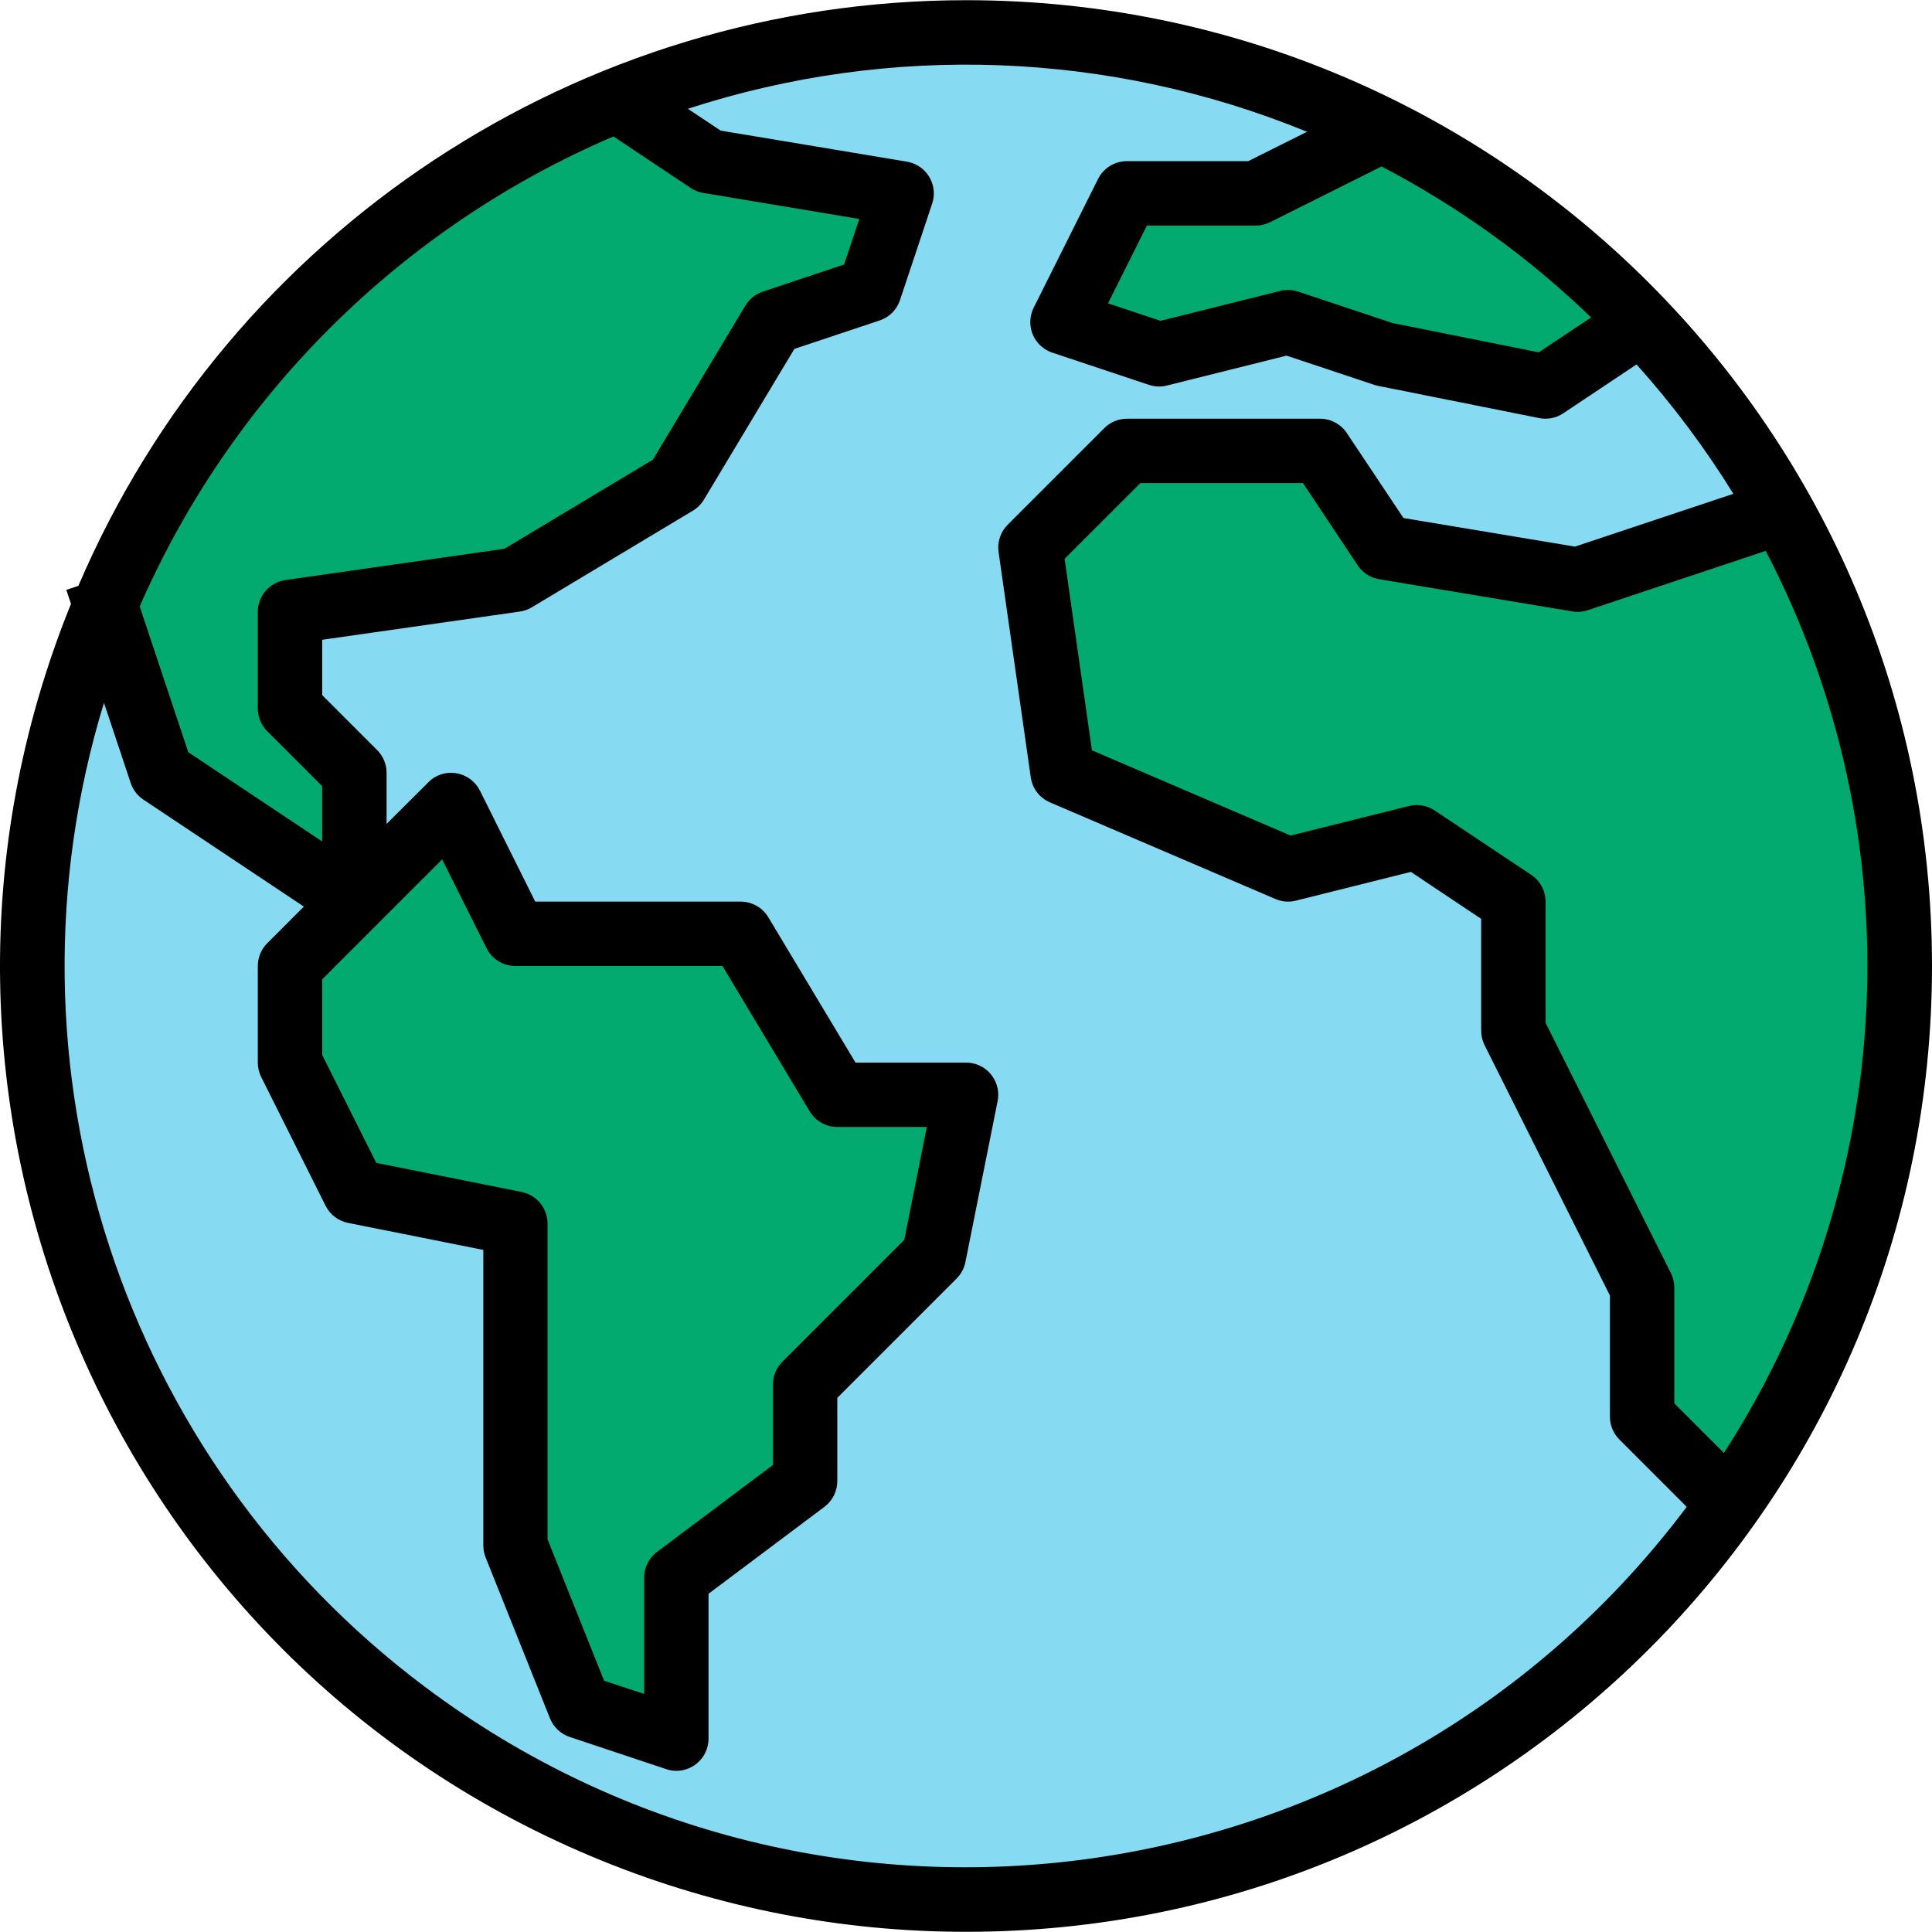
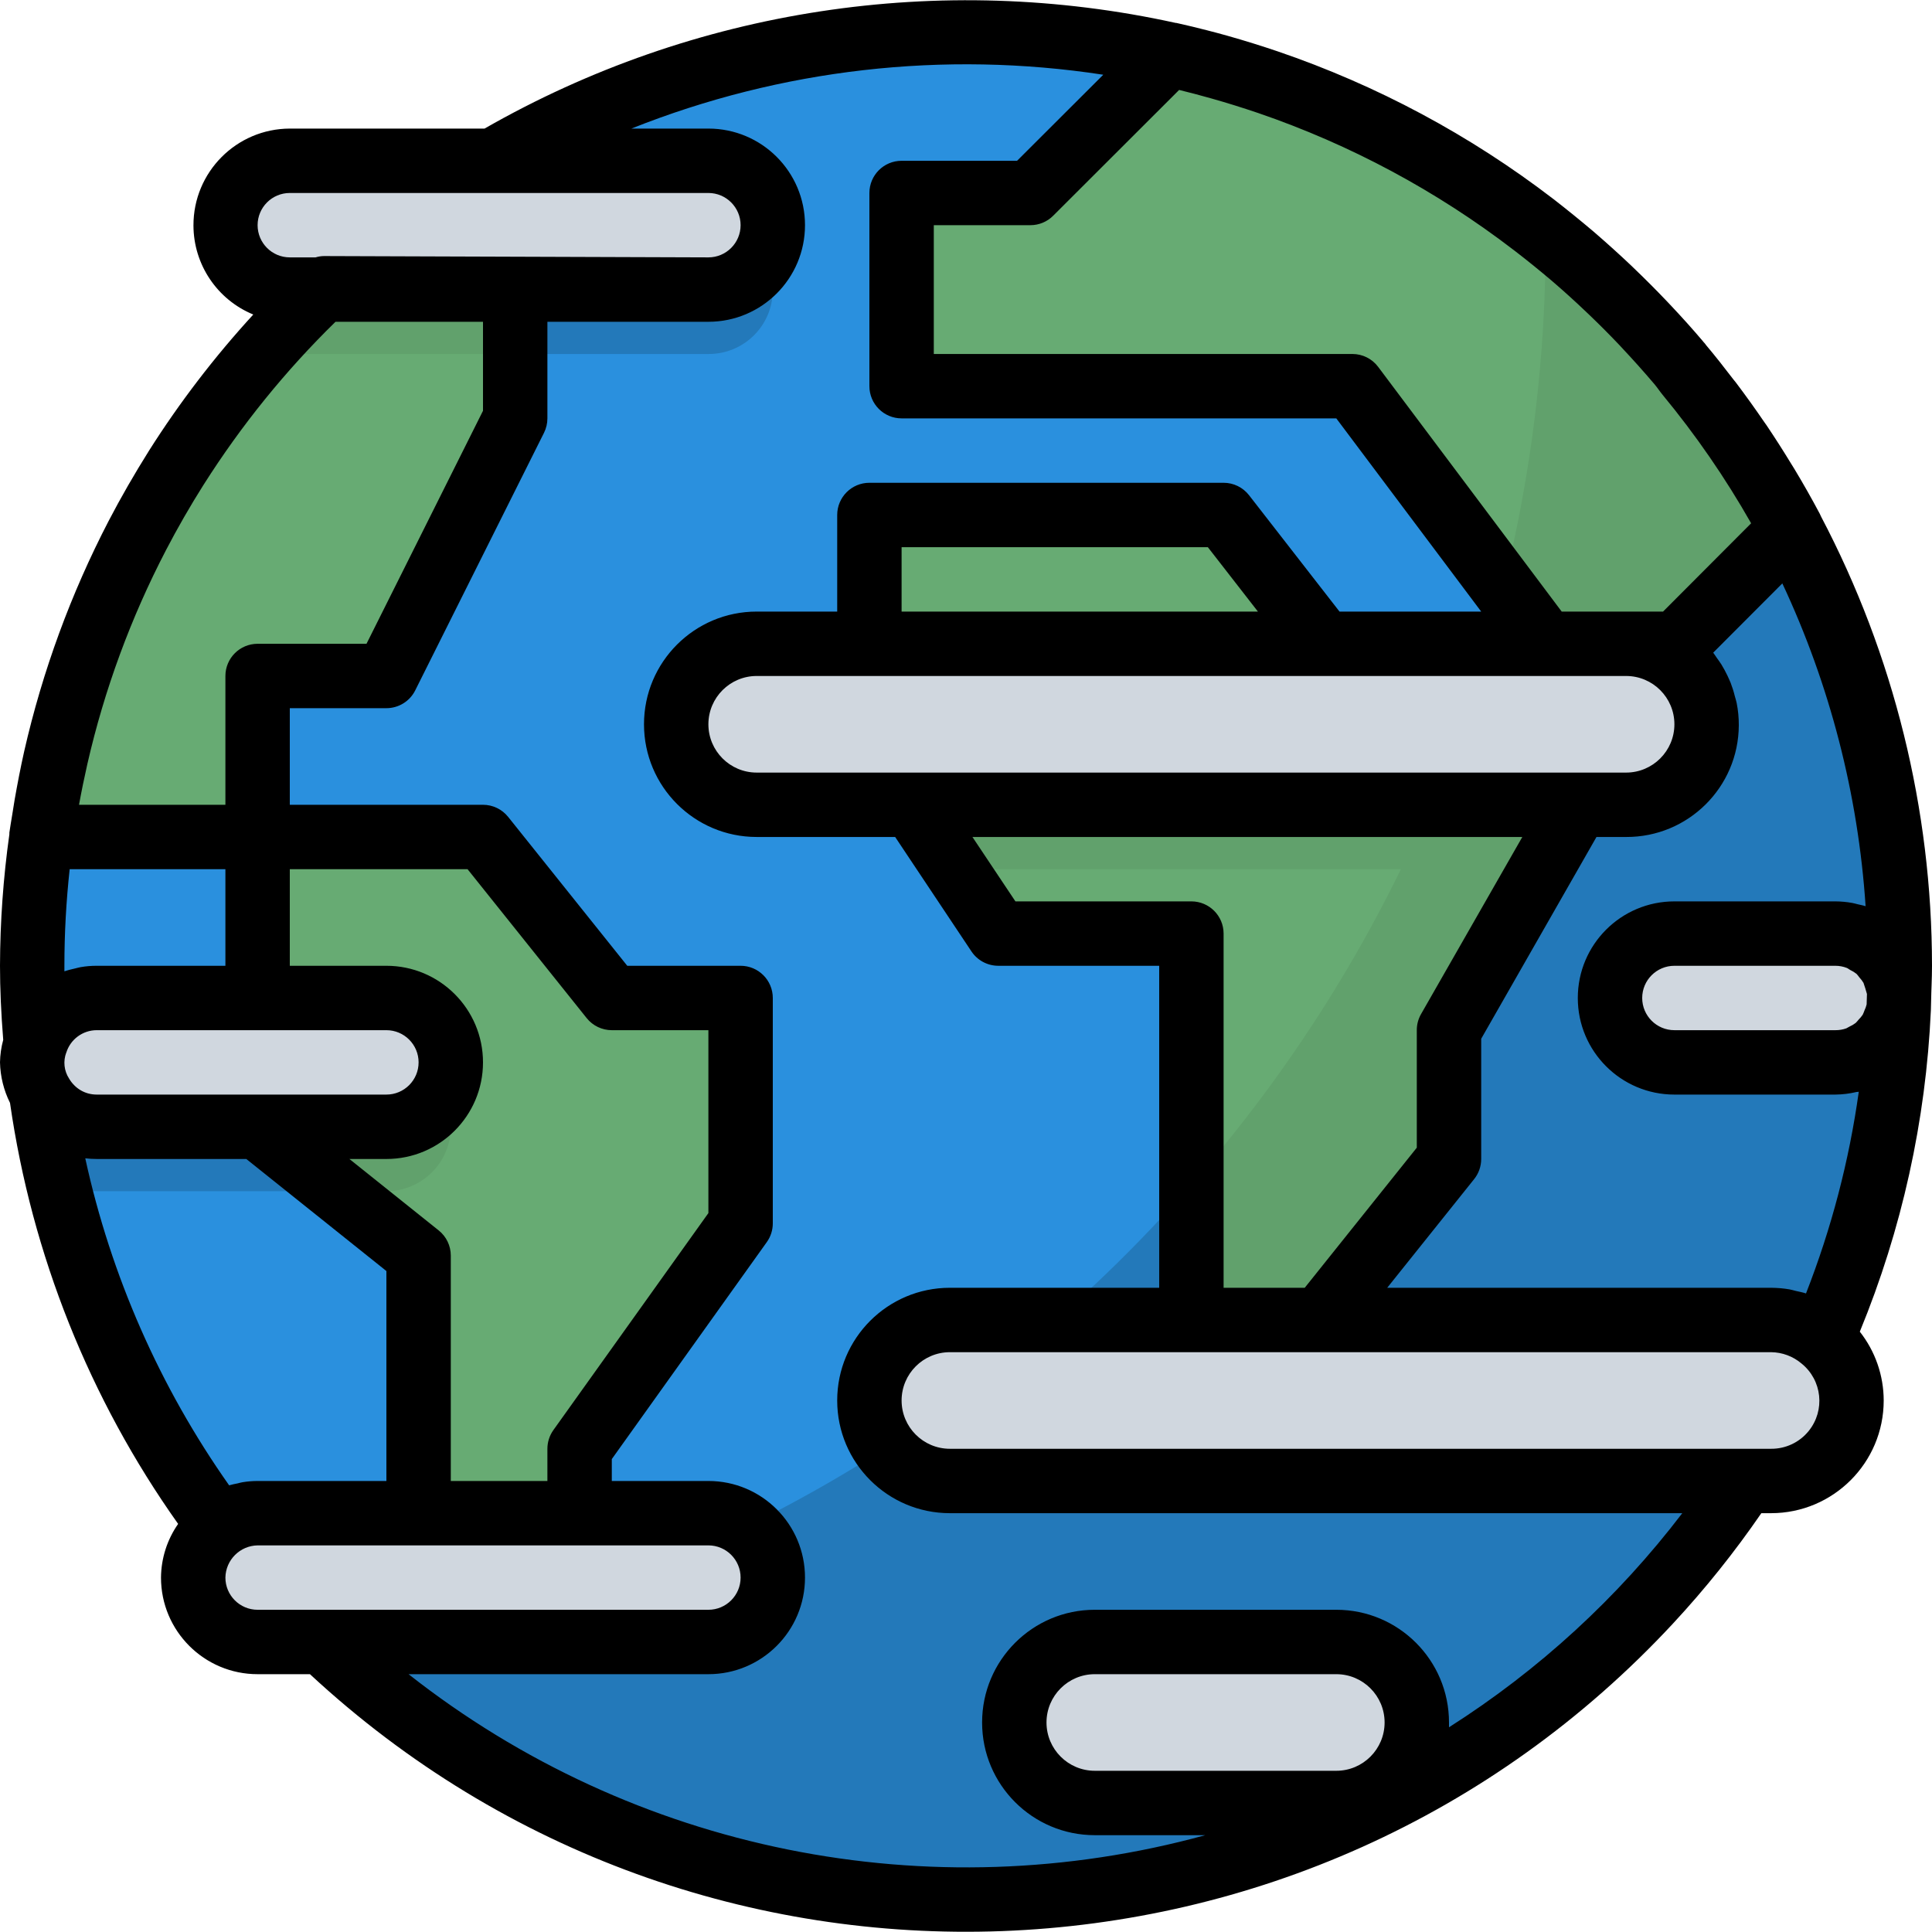
- <svg xmlns="http://www.w3.org/2000/svg" version="1.1" id="Capa_1" x="0px" y="0px" viewBox="0 0 512 512" style="enable-background:new 0 0 512 512;" xml:space="preserve">
+ <svg xmlns="http://www.w3.org/2000/svg" version="1.1" id="Capa_1" x="0px" y="0px" viewBox="0 0 617.547 617.547" style="enable-background:new 0 0 617.547 617.547;" xml:space="preserve">
  <g>
-     <path style="fill:#03AA6F;" d="M435.181,85.367l-25.595,17.063l-42.658-8.532l-25.595-8.532l-34.127,8.532l-25.595-8.532   l17.063-34.127h34.126l33.444-16.722C392.037,47.282,415.371,64.499,435.181,85.367z" />
-     <path style="fill:#03AA6F;" d="M238.954,51.241l-8.532,25.595l-25.595,8.532l-25.595,42.658l-42.658,25.595l-59.721,8.532v25.595   l17.063,17.063v34.127l-25.595-17.063L42.726,204.81l-14.845-44.62C53.434,99.3,102.277,51.164,163.534,26.499l24.23,16.21   L238.954,51.241z" />
-     <polygon style="fill:#03AA6F;" points="256.017,290.127 247.486,332.785 213.359,366.911 213.359,392.506 179.233,418.101    179.233,460.759 153.638,452.227 136.574,409.569 136.574,324.253 93.916,315.721 76.853,281.595 76.853,256 93.916,238.937    119.511,213.342 136.574,247.468 196.296,247.468 221.891,290.127  " />
-     <path style="fill:#03AA6F;" d="M471.867,135.107c46.574,83.09,41.267,185.546-13.651,263.371l-23.035-23.035v-34.126   l-17.063-34.127l-17.063-34.126v-34.127l-25.595-17.063l-34.126,8.532l-59.721-25.595l-8.532-59.721l25.595-25.595h51.19   l17.063,25.595l51.19,8.532l51.19-17.063L471.867,135.107z" />
+     <g>
+       <g id="filled_outline_5_">
+         <circle style="fill:#2A90DE;" cx="308.773" cy="308.704" r="298.481" />
+         <path style="fill:#2379BA;" d="M493.976,74.726c0,0.803,0.062,1.595,0.062,2.398c-0.021,225.199-163.732,416.978-386.131,452.353     c121.523,111.385,310.327,103.172,421.712-18.341S632.8,200.808,511.277,89.413C505.699,84.308,499.925,79.409,493.976,74.726z" />
+         <polygon style="fill:#67AB73;" points="195.556,318.996 154.387,267.534 82.34,267.534 82.34,360.166 133.802,401.336      133.802,483.675 185.264,483.675 185.264,463.09 236.726,391.043 236.726,318.996    " />
+         <polygon style="fill:#67AB73;" points="463.16,257.241 421.99,257.241 421.99,205.779 423.133,205.779 391.113,164.609      277.896,164.609 277.896,236.657 319.066,298.411 380.82,298.411 380.82,421.921 421.99,421.921 463.16,370.458 463.16,329.289      504.33,257.241    " />
+         <path style="fill:#67AB73;" d="M82.34,267.534v-51.462h41.17l41.17-82.34v-41.17h-61.6     c-17.857,16.983-33.553,36.106-46.728,56.927l0,0c-4.426,6.999-8.543,14.183-12.351,21.563l-0.062,0.124     c-11.641,22.335-20.389,46.069-26.03,70.627l-0.134,0.597c-1.873,8.234-3.407,16.602-4.59,25.114L82.34,267.534z" />
+         <path style="fill:#67AB73;" d="M329.358,61.685h-41.17v61.755h144.094l61.755,82.34h41.808l36.723-36.723     c-10.015-18.876-22.026-36.621-35.828-52.934l-0.463-0.535c-3.211-3.777-6.515-7.472-9.901-11.075l-1.112-1.163     c-3.242-3.427-6.567-6.783-9.984-10.045l-1.245-1.184c-3.479-3.294-7.03-6.505-10.653-9.623     c-0.329-0.288-0.648-0.576-1.029-0.854c-3.911-3.345-7.915-6.587-12.001-9.737h-0.051     c-25.597-19.659-54.231-35.025-84.758-45.503l-0.546-0.185c-4.951-1.678-9.953-3.242-15.027-4.673l-0.607-0.165     c-5.187-1.462-10.437-2.779-15.737-3.963L329.358,61.685z" />
+         <path style="fill:#D0D7DF;" d="M226.434,51.393H92.632c-11.373,0-20.585,9.212-20.585,20.585s9.212,20.585,20.585,20.585h10.416     l0.443-0.422l61.189,0.422h61.755c11.373,0,20.585-9.212,20.585-20.585S237.807,51.393,226.434,51.393z" />
+         <path style="fill:#D0D7DF;" d="M123.509,318.996H30.877c-11.373,0-20.585,9.212-20.585,20.585     c0,11.373,9.212,20.585,20.585,20.585h92.632c11.373,0,20.585-9.212,20.585-20.585     C144.094,328.208,134.882,318.996,123.509,318.996z" />
+         <path style="fill:#D0D7DF;" d="M123.509,318.996H30.877c-11.373,0-20.585,9.212-20.585,20.585     c0,11.373,9.212,20.585,20.585,20.585h92.632c11.373,0,20.585-9.212,20.585-20.585     C144.094,328.208,134.882,318.996,123.509,318.996z" />
+         <path style="fill:#D0D7DF;" d="M226.434,483.675H82.34c-11.322,0.103-20.482,9.263-20.585,20.585     c0,11.373,9.212,20.585,20.585,20.585h144.094c11.373,0,20.585-9.212,20.585-20.585S237.807,483.675,226.434,483.675z" />
+         <path style="fill:#D0D7DF;" d="M586.669,298.411h-51.462c-11.373,0-20.585,9.212-20.585,20.585s9.212,20.585,20.585,20.585     h51.462c10.015-0.031,18.557-7.266,20.235-17.147c0.082-1.822,0.093-3.664,0.144-5.496     C606.019,306.45,597.209,298.442,586.669,298.411z" />
+         <path style="fill:#D0D7DF;" d="M582.419,427.921c-4.57-3.849-10.354-5.98-16.334-6H303.627     c-14.214,0-25.731,11.517-25.731,25.731c0,14.214,11.517,25.731,25.731,25.731h262.457c14.152,0.062,25.669-11.373,25.731-25.525     C591.846,440.138,588.398,432.81,582.419,427.921z" />
+         <path style="fill:#D0D7DF;" d="M349.943,576.307h77.193c14.214,0,25.731-11.517,25.731-25.731s-11.517-25.731-25.731-25.731     h-77.193c-14.214,0-25.731,11.517-25.731,25.731S335.729,576.307,349.943,576.307z" />
+         <path style="fill:#61A16C;" d="M164.679,113.147V92.562h-61.6c-6.844,6.515-13.288,13.452-19.494,20.585H164.679z" />
+         <path style="fill:#2379BA;" d="M226.434,92.562h-61.755v20.585h61.755c11.301,0.072,20.513-9.037,20.585-20.338     c0.021-3.705-0.967-7.349-2.851-10.539C240.514,88.62,233.762,92.542,226.434,92.562z" />
+         <path style="fill:#2A90DE;" d="M277.896,226.364h-36.024c-14.214,0-25.731,11.517-25.731,25.731     c0,14.214,11.517,25.731,25.731,25.731h63.473l-27.45-41.17V226.364z" />
+         <path style="fill:#2379BA;" d="M519.768,226.364H421.99v30.877h82.34l-11.764,20.585h27.203     c14.214,0,25.731-11.517,25.731-25.731C545.5,237.881,533.982,226.364,519.768,226.364z" />
+         <polygon style="fill:#61A16C;" points="463.16,257.241 421.99,257.241 421.99,226.364 277.896,226.364 277.896,236.657      305.346,277.826 463.16,277.826 492.565,277.826 504.33,257.241    " />
+         <path style="fill:#D0D7DF;" d="M519.768,205.779H241.872c-14.214,0-25.731,11.517-25.731,25.731     c0,14.214,11.517,25.731,25.731,25.731h277.896c14.214,0,25.731-11.517,25.731-25.731     C545.5,217.296,533.982,205.779,519.768,205.779z" />
+         <path style="fill:#2379BA;" d="M586.669,339.581h-51.462c-7.328-0.021-14.08-3.942-17.734-10.292     c-5.753,9.726-2.532,22.273,7.194,28.026c3.191,1.884,6.834,2.872,10.539,2.851h51.462c7.277,0,14.008-3.87,17.672-10.159     c0.762-5.496,1.359-11.054,1.822-16.643c-0.453-1.389-1.06-2.728-1.791-3.993C600.718,335.69,593.967,339.591,586.669,339.581z" />
+         <path style="fill:#2379BA;" d="M303.627,473.383c-10.22-0.01-19.473-6.073-23.559-15.439     c-5.681,13.02,0.268,28.191,13.288,33.872c3.242,1.41,6.731,2.141,10.272,2.151H542.71c5.27-6.649,10.262-13.514,14.986-20.585     H303.627z" />
+         <path style="fill:#2379BA;" d="M247.019,524.845c-0.021-3.623-1.009-7.174-2.851-10.292c-3.654,6.35-10.406,10.272-17.734,10.292     H103.048c7.637,7.277,15.655,14.152,24.012,20.585h99.374C237.807,545.43,247.019,536.218,247.019,524.845z" />
+         <path style="fill:#2379BA;" d="M427.136,576.307h-77.193c-10.22-0.01-19.473-6.073-23.559-15.439     c-5.681,13.02,0.268,28.191,13.288,33.872c3.242,1.41,6.731,2.141,10.272,2.151h36.579c23.076-6.217,45.318-15.202,66.242-26.76     c-0.103-3.191-0.803-6.33-2.059-9.263C446.62,570.245,437.367,576.307,427.136,576.307z" />
+         <path style="fill:#61A16C;" d="M144.094,360.166c-0.021-3.623-1.009-7.174-2.851-10.292c-3.654,6.35-10.406,10.272-17.734,10.292     H82.34l25.731,20.585h15.439C134.882,380.751,144.094,371.539,144.094,360.166z" />
+         <path style="fill:#61A16C;" d="M421.99,421.921l41.17-51.462v-41.17l41.17-72.047h-47.098     c-18.948,44.175-44.741,85.098-76.411,121.255v43.424C380.82,421.921,421.99,421.921,421.99,421.921z" />
+         <path style="fill:#61A16C;" d="M519.768,205.779h16.077l36.651-36.651c-0.576-1.091-1.153-2.203-1.75-3.294     c-1.369-2.511-2.779-5.012-4.23-7.483c-1.338-2.295-2.717-4.57-4.117-6.824s-2.882-4.58-4.364-6.834s-3.088-4.652-4.734-6.947     c-1.472-2.058-2.964-4.189-4.488-6.248c-1.75-2.357-3.541-4.683-5.352-6.989c-1.503-1.914-3.016-3.819-4.56-5.692     c-2.058-2.45-4.117-4.848-6.175-7.205c-1.451-1.647-2.902-3.294-4.385-4.91c-2.233-2.429-4.529-4.796-6.844-7.205     c-1.472-1.492-2.933-2.995-4.436-4.457c-2.419-2.357-4.899-4.642-7.39-6.917c-1.513-1.379-3.016-2.769-4.549-4.117     c-2.563-2.233-5.146-4.395-7.812-6.536c-1.101-0.906-2.192-1.801-3.314-2.686c0,0.772,0.062,1.534,0.062,2.306     c-0.01,37.279-4.56,74.414-13.545,110.592l13.524,18.094H519.768z" />
+         <path style="fill:#2379BA;" d="M82.34,380.751h25.731L82.34,360.166H30.877c-7.236-0.021-13.915-3.849-17.59-10.087l-0.062,0.124     c1.215,8.707,2.82,17.291,4.765,25.731c3.592,3.077,8.162,4.776,12.886,4.817H82.34z" />
+         <path d="M3.201,352.529c6.968,48.488,25.391,94.618,53.737,134.574c-3.52,5.033-5.424,11.023-5.476,17.158     c0,17.055,13.823,30.877,30.877,30.877h16.736c124.816,115.841,319.899,108.565,435.741-16.252     c10.241-11.033,19.659-22.798,28.181-35.21h3.088c19.895,0,36.024-16.128,36.024-36.024c-0.01-7.977-2.697-15.727-7.637-21.995     c13.442-32.678,21.13-67.446,22.715-102.749l0,0l0.144-5.671l0.082-2.378c0.072-2.058,0.134-4.117,0.134-6.175     c-0.021-50.021-12.186-99.291-35.457-143.569c-0.124-0.309-0.268-0.607-0.422-0.906c-2.573-4.848-5.28-9.623-8.121-14.337     c-0.329-0.566-0.71-1.101-1.029-1.657c-2.542-4.179-5.177-8.296-7.905-12.351c-0.196-0.298-0.422-0.576-0.618-0.865     c-2.944-4.323-6-8.574-9.16-12.763c-0.247-0.319-0.525-0.638-0.782-0.967c-2.882-3.777-5.815-7.503-8.872-11.136v-0.051l0,0     l-0.494-0.587l-0.093-0.082c-0.134-0.154-0.247-0.319-0.381-0.473c-3.325-3.911-6.762-7.73-10.292-11.466l-1.142-1.204     c-3.366-3.541-6.814-6.999-10.756-10.776l-0.865-0.834c-3.592-3.397-7.266-6.711-11.003-9.953l-1.029-0.885     c-4.055-3.427-8.193-6.783-12.413-10.066l-0.165-0.124c-26.637-20.441-56.423-36.394-88.206-47.232     c-5.146-1.739-10.292-3.355-16.149-5.012l0,0c-2.059-0.576-4.21-1.153-6.309-1.688c-3.16-0.813-6.34-1.585-9.541-2.295     l-0.319-0.072h-0.124h-0.062C300.55-9.24,221.782,2.792,154.881,41.1H92.632c-17.055,0.052-30.836,13.915-30.795,30.97     c0.031,12.485,7.575,23.714,19.123,28.469c-12.372,13.483-23.518,28.037-33.317,43.496l-0.113,0.185     c-4.518,7.205-8.8,14.605-12.794,22.273c-12.094,23.302-21.172,48.066-27.007,73.673c-1.153,5.146-2.141,10.292-3.036,15.367     c-0.288,1.647-0.535,3.294-0.793,4.94c-0.298,1.894-0.648,3.798-0.906,5.681c0,0.175,0,0.34,0,0.515     C1.04,280.595,0.041,294.644,0,308.704c0,7.349,0.35,15.161,1.029,23.673c-0.638,2.347-0.988,4.765-1.029,7.205     C0.103,344.079,1.194,348.504,3.201,352.529z M27.254,370.242c1.204,0.144,2.408,0.216,3.623,0.216h47.85l44.782,35.818v67.107     H82.34c-1.595,0-3.201,0.134-4.776,0.391c-0.556,0.082-1.091,0.257-1.636,0.381c-0.906,0.165-1.801,0.371-2.686,0.618     C51.081,443.349,35.447,407.81,27.254,370.242z M123.509,308.704H92.632v-30.877h56.814l38.082,47.603     c1.956,2.439,4.91,3.86,8.028,3.86h30.877v58.461l-49.548,69.361c-1.245,1.75-1.914,3.839-1.914,5.98v10.292h-30.877v-72.047     c0-3.129-1.42-6.083-3.86-8.038l-28.551-22.839h11.826c17.055,0,30.877-13.823,30.877-30.877S140.564,308.704,123.509,308.704z      M82.34,514.552c-5.681,0-10.292-4.611-10.292-10.292c0.103-5.64,4.652-10.19,10.292-10.292h144.094     c5.681,0,10.292,4.611,10.292,10.292c0,5.681-4.611,10.292-10.292,10.292H82.34z M427.136,566.015h-77.193     c-8.522,0-15.439-6.917-15.439-15.439c0-8.522,6.917-15.439,15.439-15.439h77.193c8.522,0,15.439,6.917,15.439,15.439     C442.575,559.098,435.659,566.015,427.136,566.015z M566.084,463.09H303.627c-8.522,0-15.439-6.917-15.439-15.439     c0-8.522,6.917-15.439,15.439-15.439h262.457c3.582,0.031,7.04,1.317,9.768,3.633l0,0c6.587,5.321,7.606,14.965,2.285,21.552     C575.203,461.042,570.757,463.131,566.084,463.09z M423.133,216.072h96.636c8.522,0,15.439,6.917,15.439,15.439     c0,8.522-6.917,15.439-15.439,15.439H241.872c-8.522,0-15.439-6.917-15.439-15.439c0-8.522,6.917-15.439,15.439-15.439H423.133z      M288.188,195.487v-20.585h97.891l16.005,20.585H288.188z M486.596,267.534l-32.37,56.608c-0.895,1.564-1.369,3.345-1.359,5.146     v37.557l-35.818,44.782h-25.937V298.411c0-5.681-4.611-10.292-10.292-10.292h-56.248l-13.74-20.585     C310.832,267.534,486.596,267.534,486.596,267.534z M596.653,321.055c-0.165,0.659-0.391,1.307-0.69,1.925     c-0.165,0.463-0.35,0.926-0.566,1.369c-0.391,0.576-0.834,1.112-1.328,1.595c-0.288,0.36-0.587,0.71-0.916,1.029     c-0.607,0.463-1.266,0.854-1.966,1.163c-0.329,0.206-0.679,0.401-1.029,0.566c-1.122,0.401-2.306,0.597-3.489,0.587h-51.462     c-5.681,0-10.292-4.611-10.292-10.292c0-5.681,4.611-10.292,10.292-10.292h51.462c1.256,0,2.501,0.237,3.664,0.69     c0.381,0.154,0.679,0.443,1.029,0.628c0.731,0.34,1.42,0.762,2.058,1.266c0.329,0.35,0.628,0.731,0.906,1.122     c0.494,0.535,0.937,1.112,1.317,1.739c0.412,1.173,0.782,2.367,1.112,3.571L596.653,321.055z M569.707,186.481     c15.212,32.442,24.239,67.436,26.616,103.182c-0.823-0.278-1.688-0.422-2.542-0.628c-0.566-0.134-1.112-0.309-1.698-0.412     c-1.791-0.329-3.602-0.494-5.414-0.504h-51.462c-17.055,0-30.877,13.823-30.877,30.877s13.823,30.877,30.877,30.877h51.462     c2.264-0.021,4.518-0.298,6.721-0.823c0.237-0.051,0.504,0,0.751-0.082c-3.077,22.077-8.749,43.712-16.869,64.472     c-1.029-0.36-2.182-0.556-3.283-0.813c-0.659-0.154-1.297-0.371-1.956-0.484c-1.966-0.34-3.952-0.504-5.949-0.515H443.409     l27.79-34.737c1.462-1.822,2.254-4.096,2.254-6.433v-38.432l36.847-64.492h9.469c19.813,0.082,35.941-15.902,36.024-35.715     c0.01-2.398-0.216-4.796-0.69-7.153c-0.144-0.731-0.391-1.41-0.576-2.12c-0.35-1.451-0.803-2.882-1.338-4.282     c-0.309-0.793-0.7-1.544-1.029-2.306c-0.587-1.225-1.225-2.419-1.935-3.571c-0.473-0.731-0.967-1.431-1.482-2.131     c-0.401-0.535-0.71-1.122-1.132-1.637L569.707,186.481z M376.899,28.749c3.324,0.813,6.711,1.698,10.292,2.717     c4.889,1.379,9.726,2.882,15.037,4.683c29.395,10.076,56.969,24.856,81.619,43.774l0.381,0.288     c3.901,3.005,7.719,6.093,11.466,9.263l0.947,0.813c3.499,3.016,6.927,6.124,10.292,9.335l1.173,1.112     c3.294,3.16,6.515,6.392,9.654,9.706l1.029,1.112c3.273,3.489,6.464,7.05,10.015,11.219c0.926,1.091,1.709,2.306,2.625,3.417     c10.612,12.845,20.081,26.585,28.304,41.077l-28.15,28.222h-32.4l-58.667-78.223c-1.945-2.594-4.992-4.117-8.234-4.117H298.481     v-41.17h30.877c2.727,0,5.352-1.081,7.277-3.016L376.899,28.749z M352.609,23.932l-27.512,27.46h-36.909     c-5.681,0-10.292,4.611-10.292,10.292v61.755c0,5.681,4.611,10.292,10.292,10.292h138.948l46.316,61.755h-45.287l-28.922-37.197     c-1.956-2.511-4.951-3.973-8.131-3.973H277.896c-5.681,0-10.292,4.611-10.292,10.292v30.877h-25.731     c-19.895,0-36.024,16.128-36.024,36.024s16.128,36.024,36.024,36.024h44.257l24.393,36.59c1.904,2.851,5.105,4.57,8.543,4.58     h51.462v102.924h-66.901c-19.895,0-36.024,16.128-36.024,36.024c0,19.895,16.128,36.024,36.024,36.024h234.102     c-20.626,27.028-45.873,50.196-74.569,68.434c0-0.504,0-1.029,0-1.534c0-19.895-16.128-36.024-36.024-36.024h-77.193     c-19.895,0-36.024,16.128-36.024,36.024c0,19.895,16.128,36.024,36.024,36.024h35.324     c-88.247,24.228-182.763,5.136-254.676-51.462h95.843c17.055,0,30.877-13.823,30.877-30.877s-13.823-30.877-30.877-30.877     h-30.877v-6.999l49.548-69.361c1.245-1.739,1.914-3.829,1.914-5.98v-72.047c0-5.681-4.611-10.292-10.292-10.292h-36.229     l-38.082-47.603c-1.956-2.439-4.91-3.86-8.028-3.86H92.632v-30.877h30.877c3.901,0,7.472-2.203,9.212-5.692l41.17-82.34     c0.71-1.431,1.081-3.005,1.081-4.601v-30.877h51.462c17.055,0,30.877-13.823,30.877-30.877S243.488,41.1,226.434,41.1h-24.62     c47.829-19.072,99.888-25.011,150.795-17.219V23.932z M92.632,61.685h133.802c5.681,0,10.292,4.611,10.292,10.292     s-4.611,10.292-10.292,10.292l-122.871-0.422l0,0c-0.916,0.01-1.822,0.154-2.697,0.422h-8.234     c-5.681,0-10.292-4.611-10.292-10.292S86.951,61.685,92.632,61.685z M27.944,244.119c5.434-23.734,13.885-46.687,25.124-68.29     c3.685-7.081,7.719-14.09,11.97-20.822l0.103-0.154c11.98-18.897,26.102-36.353,42.096-51.997h47.15v28.448l-37.238,74.476H82.34     c-5.681,0-10.292,4.611-10.292,10.292v41.17H25.258C26.03,252.97,26.925,248.606,27.944,244.119z M22.273,277.826h49.774v30.877     h-41.17c-1.729,0-3.448,0.144-5.146,0.443c-0.576,0.093-1.122,0.278-1.688,0.401c-1.029,0.247-2.131,0.484-3.16,0.834     l-0.298,0.082v-1.76C20.585,298.391,21.151,288.088,22.273,277.826z M21.182,336.493c1.307-4.261,5.239-7.184,9.695-7.205h92.632     c5.681,0,10.292,4.611,10.292,10.292c0,5.681-4.611,10.292-10.292,10.292H30.877c-0.895,0-1.781-0.124-2.645-0.35     c-1.709-0.463-3.263-1.369-4.498-2.625c-0.648-0.638-1.204-1.369-1.657-2.151c-1.606-2.47-1.935-5.548-0.895-8.306V336.493z" />
+       </g>
+     </g>
  </g>
-   <path style="fill:#86DAF1;" d="M307.207,93.899l34.127-8.532l25.595,8.532l42.658,8.532l25.595-17.063  c14.29,14.956,26.619,31.669,36.686,49.739l-2.559,1.45l-51.19,17.063l-51.19-8.532l-17.063-25.595h-51.19l-25.595,25.595  l8.532,59.721l59.721,25.595l34.126-8.532l25.595,17.063v34.126l17.063,34.126l17.063,34.127v34.126l23.035,23.035  c-78.79,111.645-233.169,138.272-344.806,59.483c-94.812-66.914-130.38-190.742-85.53-297.771l14.845,44.62l25.595,17.063  l25.595,17.063L76.853,256v25.595l17.063,34.127l42.658,8.532v85.316l17.063,42.658l25.595,8.532v-42.658l34.127-25.595v-25.595  l34.127-34.127l8.532-42.658h-34.126l-25.595-42.658h-59.721l-17.063-34.127l-25.595,25.595V204.81l-17.063-17.063v-25.595  l59.721-8.532l42.658-25.595l25.595-42.658l25.595-8.532l8.532-25.595l-51.19-8.532l-24.23-16.21  c65.608-26.422,139.39-23.505,202.711,8.02l-33.444,16.722h-34.126l-17.063,34.127L307.207,93.899z" />
-   <path d="M256.017,511.949C397.378,511.966,511.983,397.395,512,256.034C512.026,114.682,397.446,0.077,256.094,0.051  C153.663,0.034,61.087,61.095,20.766,155.259l-3.191,1.058l1.237,3.711c-53.084,130.926,10.016,280.093,140.942,333.177  C190.332,505.601,223.017,511.966,256.017,511.949z M456.877,385.066l-13.164-13.156v-30.594c0.017-1.322-0.282-2.628-0.853-3.814  l-33.273-66.453v-32.113c0-2.85-1.425-5.511-3.797-7.098l-25.595-17.063c-2.005-1.339-4.488-1.766-6.825-1.177l-31.345,7.832  l-52.649-22.592l-7.243-50.746l20.075-20.066h43.093l14.504,21.798c1.314,1.962,3.37,3.293,5.699,3.677l51.19,8.532  c1.374,0.23,2.781,0.119,4.095-0.324l47.146-15.715c39.544,75.889,35.312,167.169-11.091,239.073H456.877z M421.667,84.122  l-13.872,9.248l-38.674-7.738l-25.092-8.352c-1.536-0.52-3.191-0.589-4.761-0.188l-31.721,7.926l-13.907-4.633l10.306-20.612h28.854  c1.322,0,2.628-0.307,3.814-0.896l29.519-14.76C386.466,54.73,405.167,68.202,421.667,84.122z M162.57,36.166l20.476,13.651  c1.007,0.665,2.141,1.118,3.336,1.314l41.344,6.894l-4.035,12.072l-21.542,7.192c-1.928,0.64-3.566,1.954-4.616,3.694  l-24.503,40.832l-39.356,23.616l-58.015,8.284c-4.206,0.597-7.329,4.189-7.337,8.438v25.595c0,2.261,0.896,4.436,2.5,6.032  l14.563,14.563V223l-35.492-23.667L37.019,160.71C61.513,104.743,106.407,60.208,162.57,36.166z M138.281,315.892l-38.563-7.721  l-14.333-28.59v-20.049l31.789-31.789l11.765,23.539c1.442,2.892,4.402,4.718,7.636,4.718h54.892l23.112,38.52  c1.544,2.568,4.317,4.138,7.312,4.138h23.718l-5.972,29.92l-32.301,32.301c-1.604,1.595-2.508,3.771-2.508,6.032v21.329  l-30.714,23.035c-2.15,1.612-3.413,4.138-3.413,6.825v30.816l-10.613-3.515l-14.982-37.471v-83.678  C145.106,320.201,142.256,316.703,138.281,315.892z M27.549,186.245l7.09,21.261c0.597,1.8,1.775,3.344,3.353,4.402l42.53,28.351  l-9.7,9.709c-1.604,1.595-2.5,3.771-2.5,6.032v25.595c0,1.322,0.307,2.628,0.896,3.814l17.063,34.127  c1.177,2.355,3.387,4.035,5.972,4.547l35.833,7.158v78.329c0,1.083,0.205,2.158,0.606,3.165l17.063,42.658  c0.93,2.329,2.85,4.129,5.23,4.923l25.595,8.532c0.853,0.29,1.749,0.444,2.653,0.444c4.709,0,8.532-3.822,8.532-8.532v-38.392  l30.714-23.035c2.15-1.612,3.413-4.138,3.413-6.825v-22.063l31.627-31.627c1.186-1.194,1.996-2.705,2.329-4.36l8.532-42.658  c0.921-4.624-2.073-9.112-6.697-10.042c-0.546-0.111-1.109-0.162-1.664-0.162H226.72l-23.112-38.52  c-1.544-2.568-4.317-4.138-7.312-4.138h-54.449l-14.657-29.409c-1.229-2.457-3.558-4.172-6.271-4.607  c-2.705-0.469-5.477,0.427-7.397,2.389l-11.074,11.031V204.81c0-2.261-0.896-4.436-2.5-6.032l-14.563-14.563v-14.666l52.401-7.482  c1.126-0.162,2.21-0.546,3.182-1.135l42.658-25.595c1.194-0.717,2.201-1.723,2.918-2.918l23.974-39.954l22.6-7.542  c2.551-0.836,4.556-2.841,5.392-5.392l8.532-25.595c1.476-4.471-0.947-9.299-5.426-10.775c-0.41-0.137-0.836-0.239-1.263-0.316  l-49.381-8.233l-8.677-5.784c53.69-17.473,111.841-15.314,164.08,6.1l-15.587,7.781h-32.113c-3.251-0.017-6.228,1.809-7.678,4.718  l-17.063,34.127c-2.099,4.215-0.392,9.342,3.831,11.441c0.358,0.179,0.734,0.333,1.109,0.461l25.595,8.532  c1.536,0.52,3.191,0.589,4.761,0.188l31.721-7.926l23.24,7.738c0.333,0.119,0.674,0.213,1.024,0.273l42.658,8.532  c2.218,0.452,4.53,0,6.407-1.263l19.418-12.951c9.555,10.647,18.147,22.123,25.663,34.289l-41.976,13.992l-45.448-7.576  l-15.016-22.523c-1.578-2.363-4.215-3.78-7.056-3.797h-51.19c-2.261,0-4.436,0.896-6.032,2.5l-25.595,25.595  c-1.903,1.903-2.798,4.581-2.414,7.243l8.532,59.721c0.427,2.952,2.372,5.469,5.119,6.629l59.721,25.595  c1.715,0.742,3.617,0.896,5.426,0.435l30.466-7.619l18.625,12.439v29.562c-0.017,1.322,0.282,2.628,0.853,3.814l33.273,66.453  v32.113c0,2.261,0.896,4.436,2.5,6.032l17.848,17.857c-79.156,105.511-228.852,126.874-334.363,47.717  C32.19,386.696-1.826,282.422,27.549,186.245z" />
  <g>
</g>
  <g>
</g>
  <g>
</g>
  <g>
</g>
  <g>
</g>
  <g>
</g>
  <g>
</g>
  <g>
</g>
  <g>
</g>
  <g>
</g>
  <g>
</g>
  <g>
</g>
  <g>
</g>
  <g>
</g>
  <g>
</g>
</svg>
